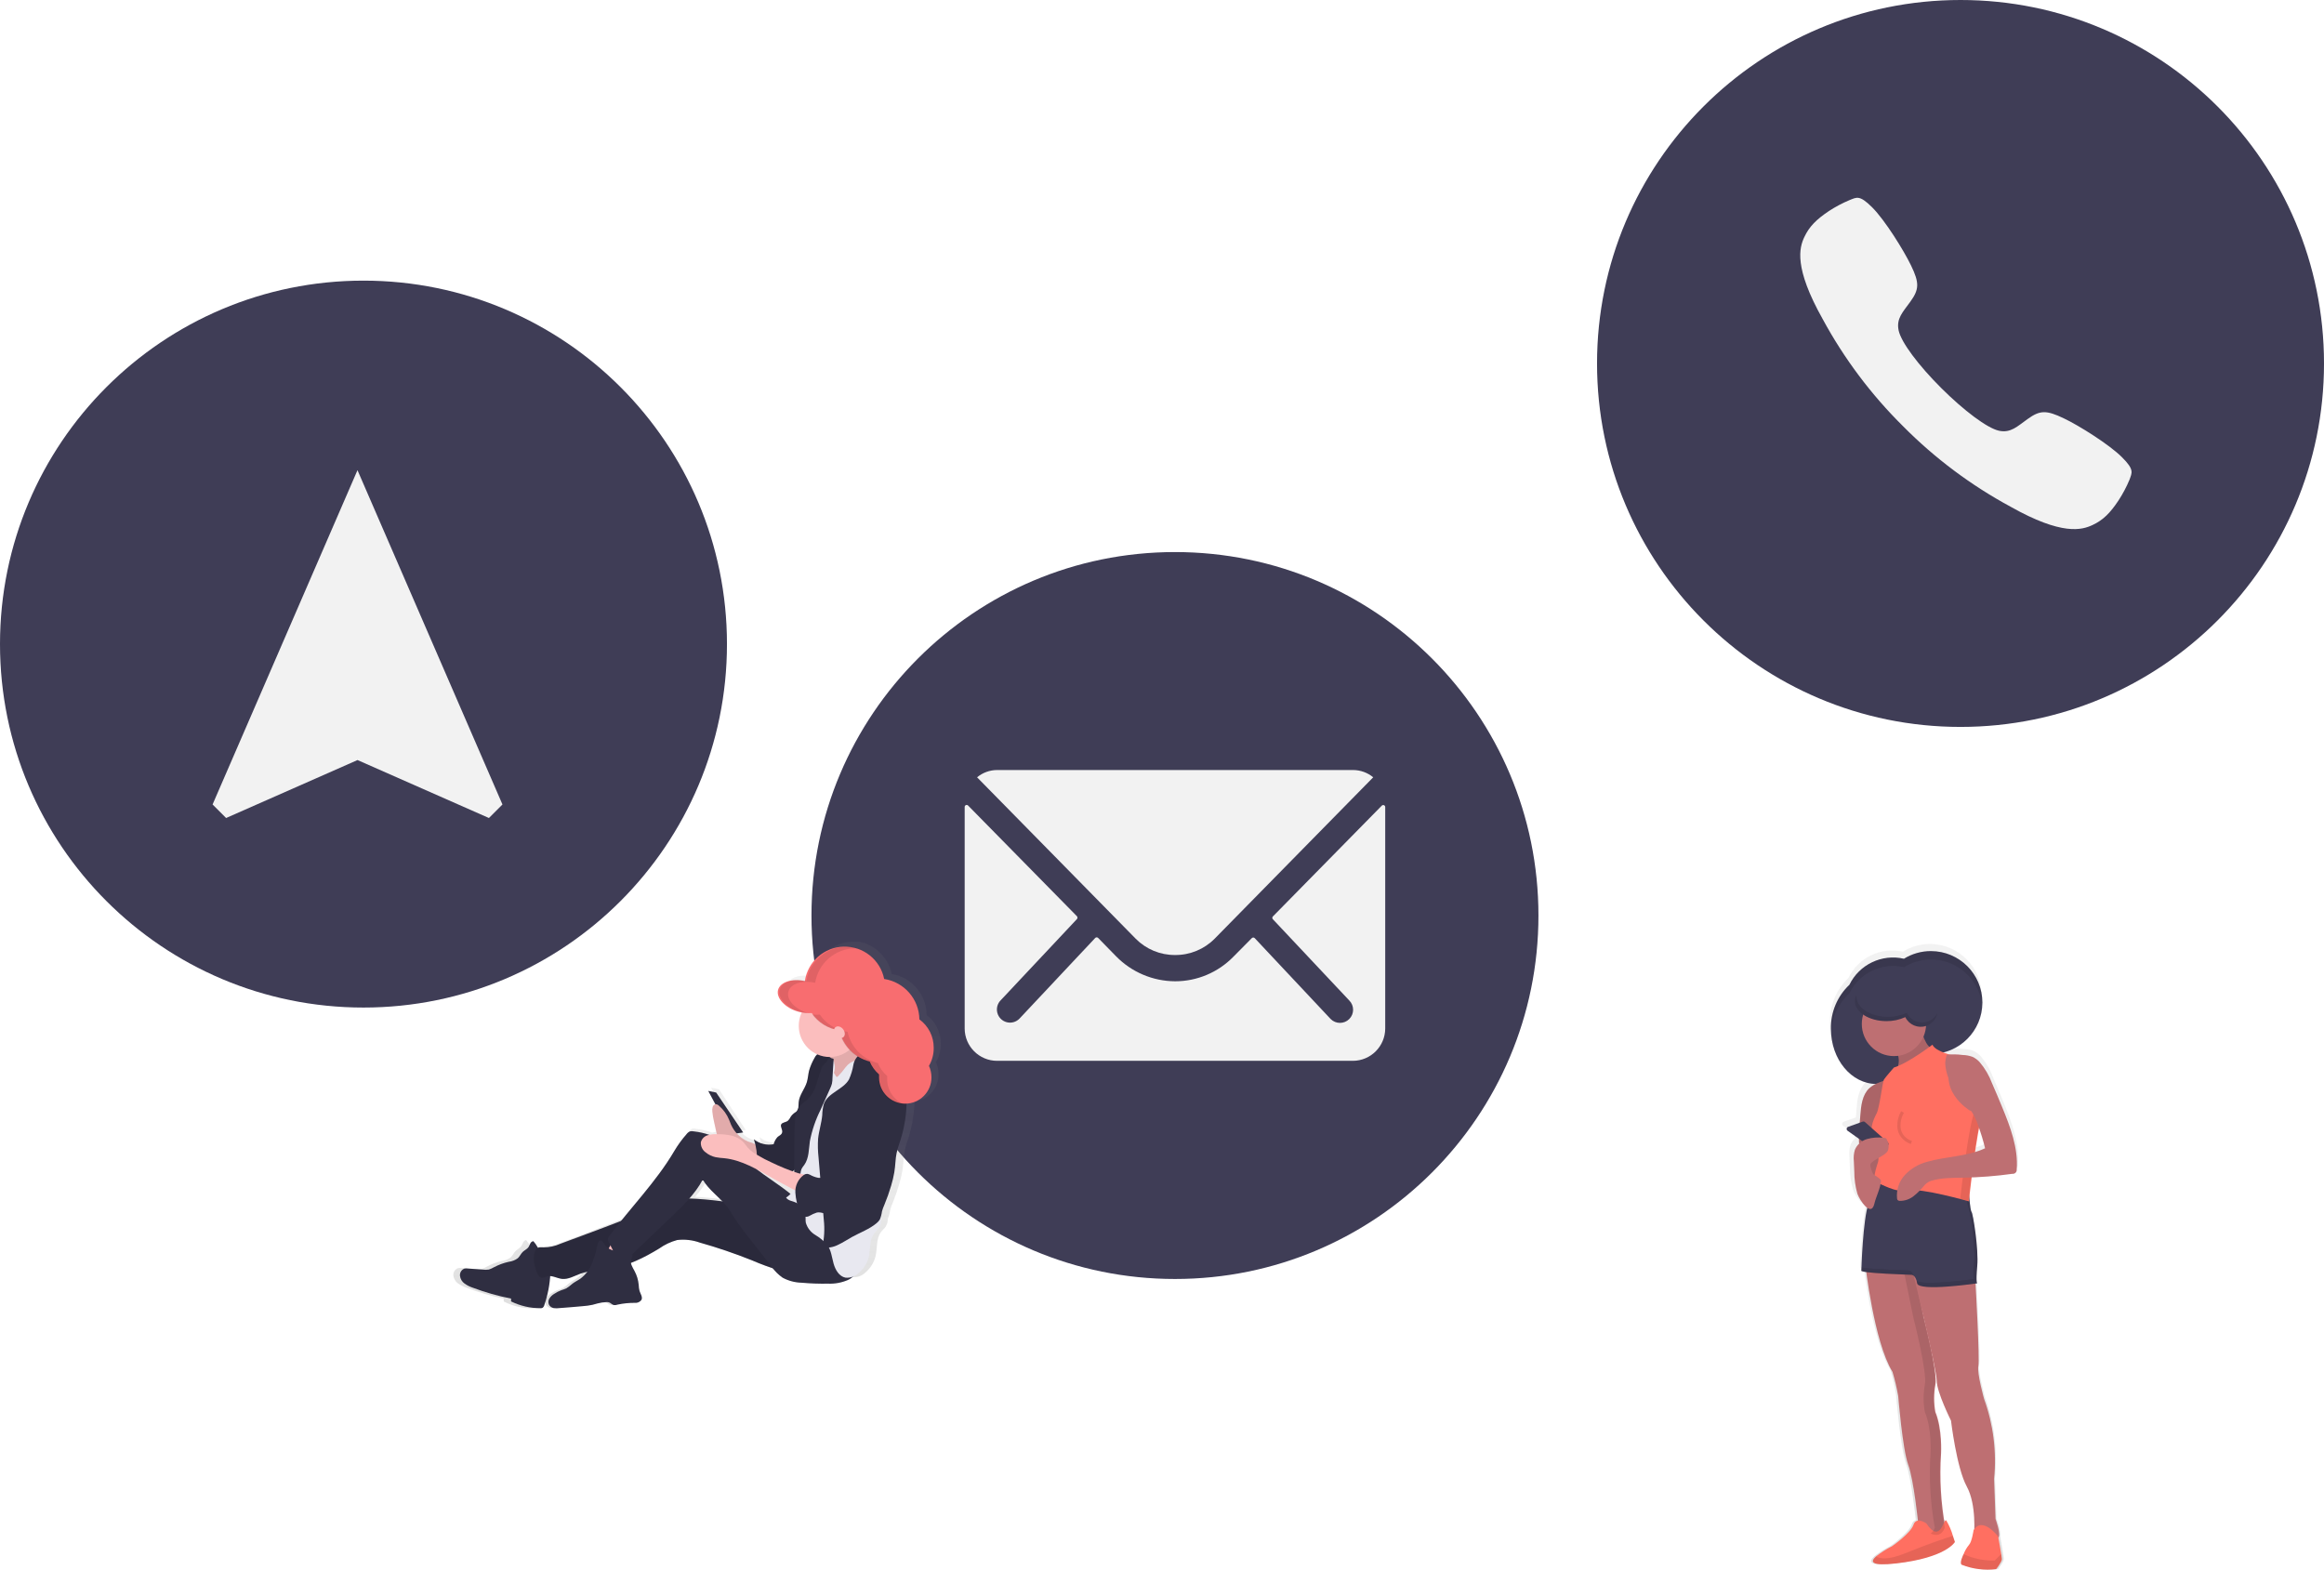
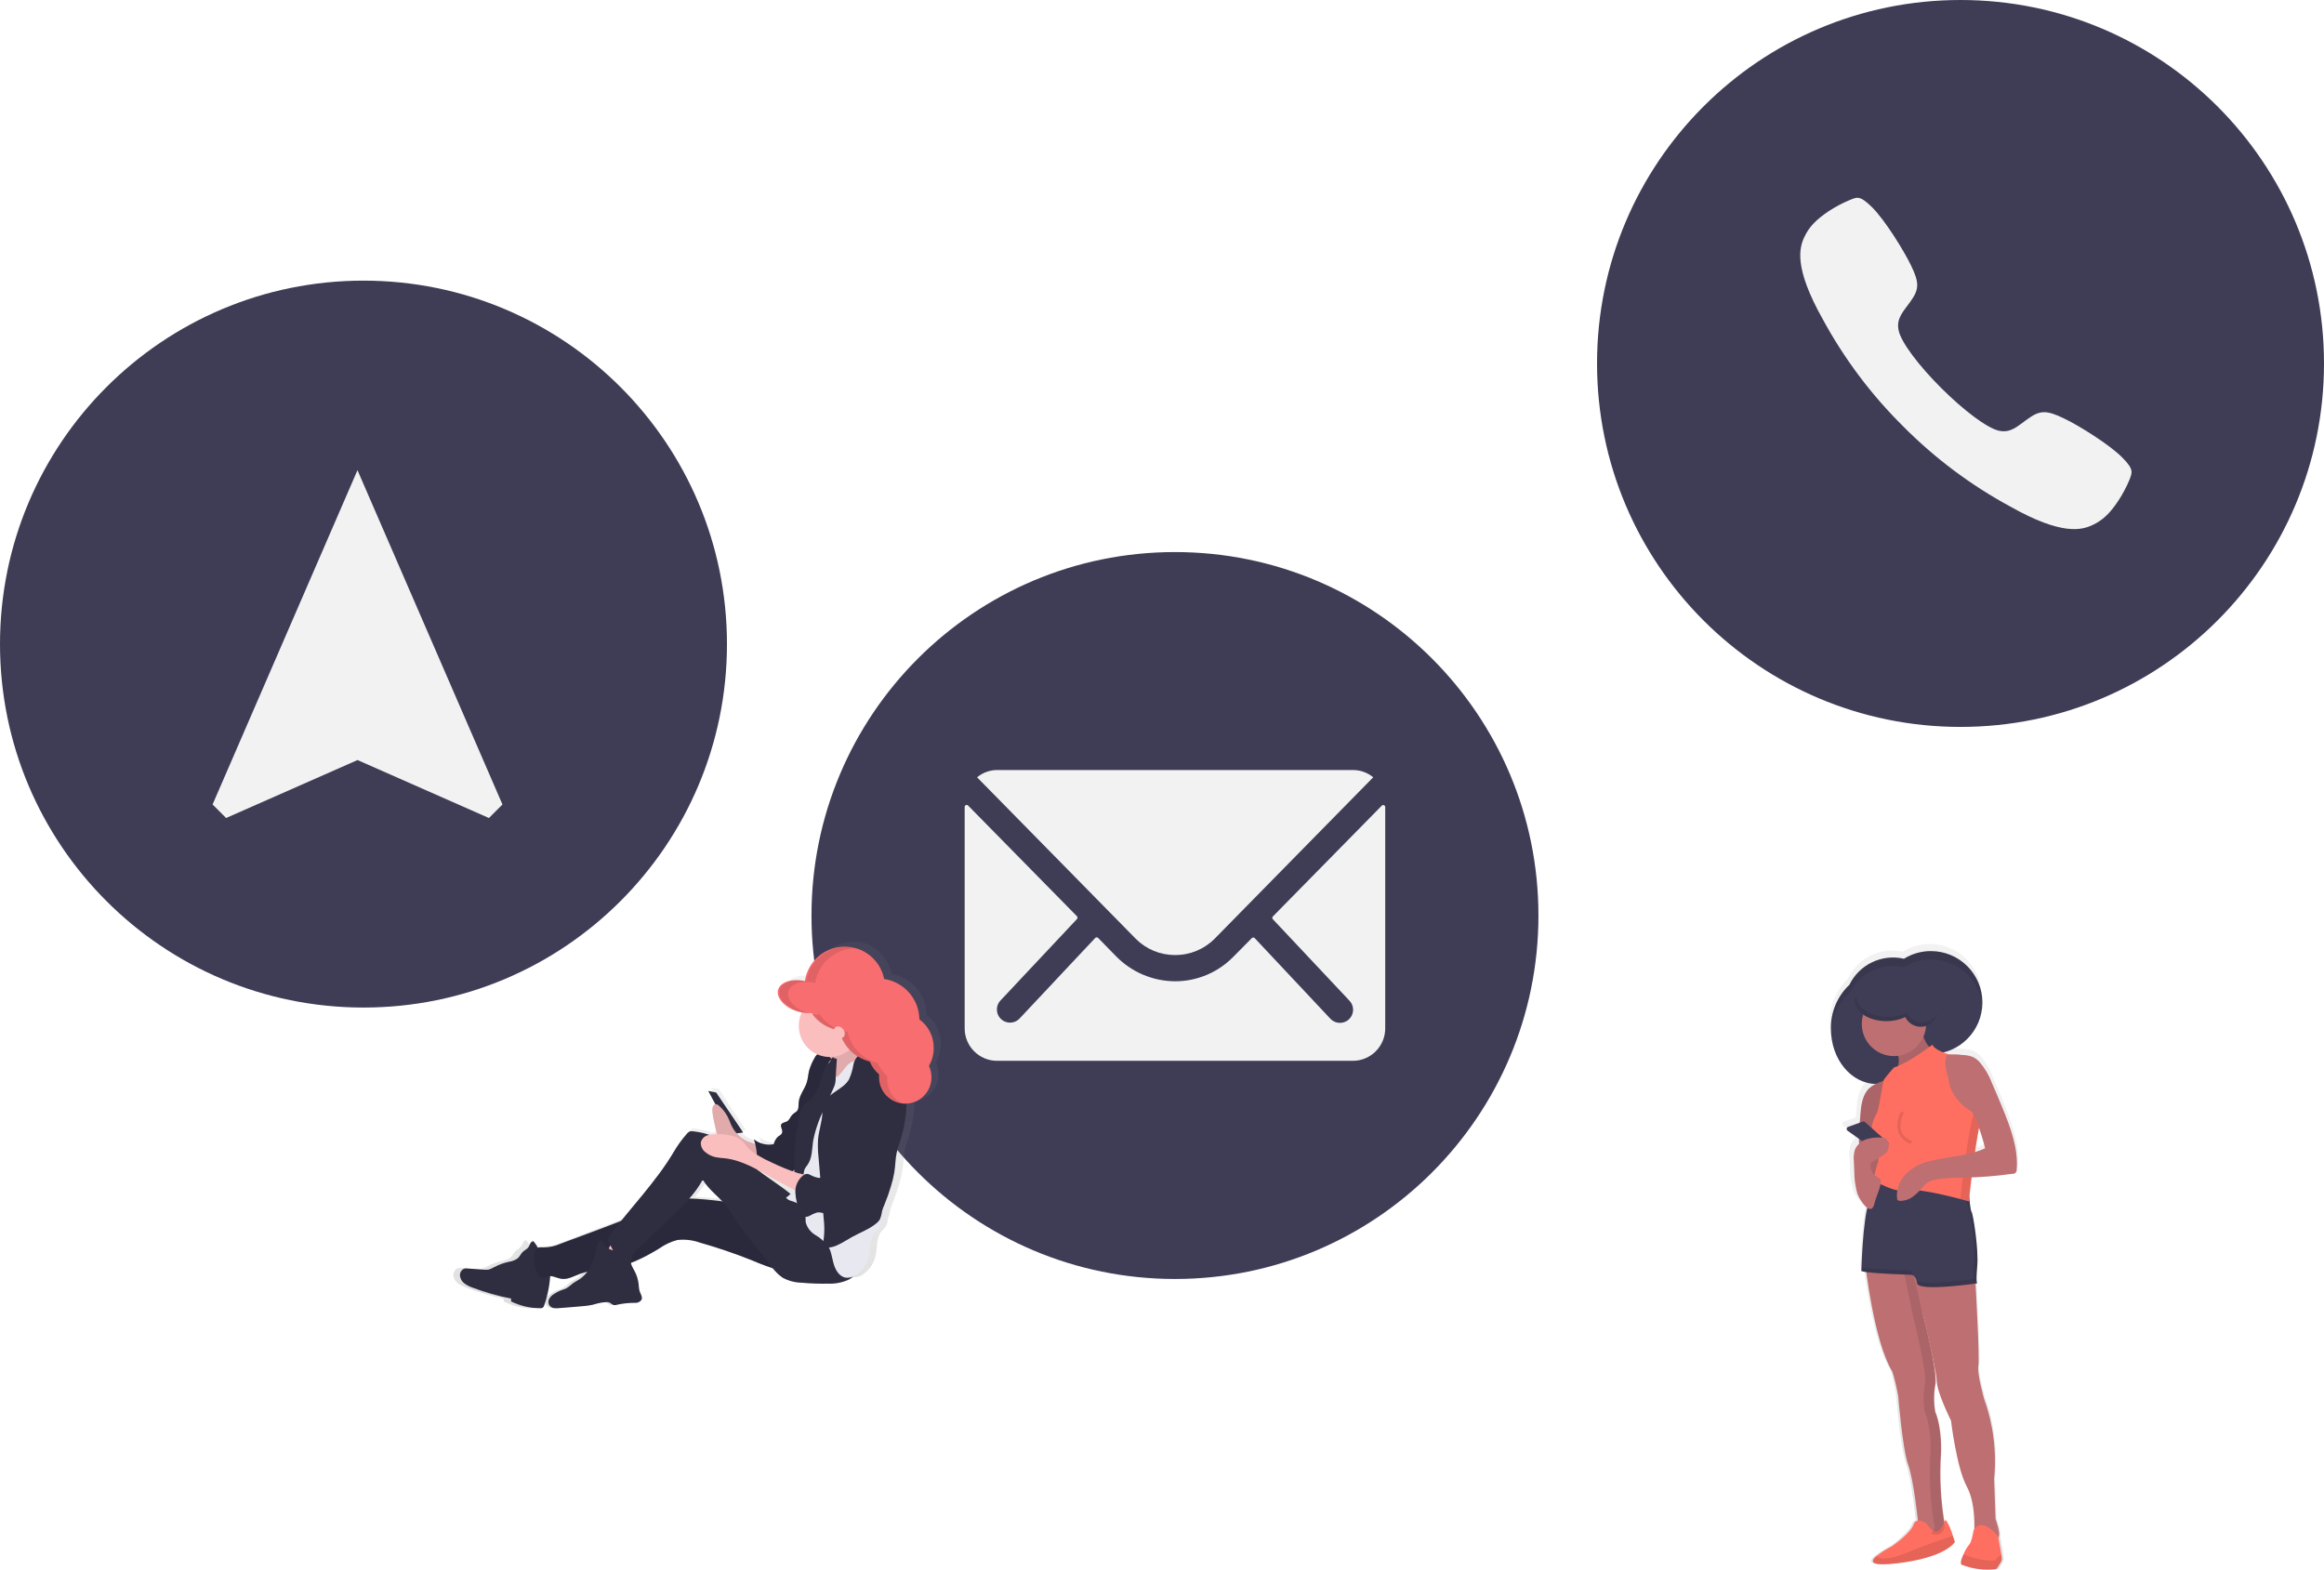
<svg xmlns="http://www.w3.org/2000/svg" xmlns:xlink="http://www.w3.org/1999/xlink" width="723.754" height="488.857" viewBox="0 0 723.754 488.857">
  <defs>
    <linearGradient id="a" x1="0.5" y1="1" x2="0.5" gradientUnits="objectBoundingBox">
      <stop offset="0" stop-color="gray" stop-opacity="0.251" />
      <stop offset="0.54" stop-color="gray" stop-opacity="0.122" />
      <stop offset="1" stop-color="gray" stop-opacity="0.102" />
    </linearGradient>
    <linearGradient id="b" x1="0.5" y1="1" x2="0.5" y2="-0.001" xlink:href="#a" />
  </defs>
  <g transform="translate(-182.452 -125.88)">
    <circle cx="113.198" cy="113.198" r="113.198" transform="translate(679.811 125.88)" fill="#3f3d56" />
    <path d="M886.356,436.038c-3.941-3.941-13.419-9.886-18.119-12.106-5.424-2.6-7.418-2.559-11.256.215-3.193,2.265-5.266,4.45-8.935,3.646s-10.939-6.285-17.972-13.295-12.491-14.235-13.272-17.96,1.37-5.753,3.658-8.946c2.763-3.839,2.842-5.832.215-11.256-2.265-4.7-8.142-14.155-12.117-18.119s-4.835-3.092-7.01-2.265a40.537,40.537,0,0,0-6.421,3.4c-3.941,2.639-6.149,4.835-7.7,8.142s-3.307,9.444,5.719,25.514a142.336,142.336,0,0,0,25.027,33.373h0a142.549,142.549,0,0,0,33.486,25.072c16.058,9.06,22.207,7.259,25.514,5.719s5.5-3.726,8.131-7.7a40.013,40.013,0,0,0,3.4-6.421C889.448,440.873,890.331,439.99,886.356,436.038Z" transform="translate(-43.07 -167.766)" fill="#f2f2f2" />
    <circle cx="113.198" cy="113.198" r="113.198" transform="translate(435.169 297.817)" fill="#3f3d56" />
    <path d="M674.119,522.468l-33.894,34.483a.611.611,0,0,0,0,.883l23.781,25.287a4.092,4.092,0,1,1-5.787,5.787l-23.657-25.2a.645.645,0,0,0-.906,0l-5.764,5.82a25.332,25.332,0,0,1-18.119,7.621,25.888,25.888,0,0,1-18.436-7.836l-5.537-5.662a.646.646,0,0,0-.906,0l-23.6,25.14a4.092,4.092,0,1,1-5.786-5.787l23.69-25.23a.679.679,0,0,0,0-.883L545.3,522.412a.623.623,0,0,0-1.064.441v69a10.1,10.1,0,0,0,10.067,10.067H665.139a10.1,10.1,0,0,0,10.067-10.067V522.91a.623.623,0,0,0-1.087-.442Z" transform="translate(-61.36 -145.653)" fill="#f2f2f2" />
    <path d="M609.288,570.237a17.145,17.145,0,0,0,12.366-5.1l49.363-50.246a9.853,9.853,0,0,0-6.229-2.265H553.878a9.784,9.784,0,0,0-6.228,2.265l49.374,50.246A17.077,17.077,0,0,0,609.288,570.237Z" transform="translate(-60.911 -146.924)" fill="#f2f2f2" />
    <circle cx="113.198" cy="113.198" r="113.198" transform="translate(182.452 213.281)" fill="#3f3d56" />
    <path d="M370.127,430.16,325,534.276l4.213,4.213,40.926-18.051,40.926,18.051,4.213-4.213Z" transform="translate(-76.346 -157.845)" fill="#f2f2f2" />
    <path d="M847.251,609.63q-1.54-3.76-3.159-7.5a22.256,22.256,0,0,0-3.862-6.67,7.063,7.063,0,0,0-2.265-1.7,9.654,9.654,0,0,0-2.956-.589,23.588,23.588,0,0,0-4.643-.124c-.6-.181-1.28-.419-1.948-.691a16.171,16.171,0,0,0,12.049-15v-.691A16.137,16.137,0,0,0,824.4,560.46a15.855,15.855,0,0,0-8.437,2.412,15.14,15.14,0,0,0-16.986,8.187,18.719,18.719,0,0,0-5.775,13.929v.714c.294,8.8,5.979,15.854,13.159,16.568a7.54,7.54,0,0,0-2.084,1.393c-2.2,2.118-2.559,5.481-2.8,8.539l-.17,2.265-3.805,1.359a.7.7,0,0,0-.17,1.234l3.635,2.593v.645a2.828,2.828,0,0,0,.068.736,5.2,5.2,0,0,0-1.4,2,9.264,9.264,0,0,0-.328,3.669l.136,3.16a24.812,24.812,0,0,0,.962,7.032c.476,1.4,2.537,4.79,4.02,4.813-1.37,6.228-1.733,19.365-1.733,19.365-.17.17.306.328,1.132.464.815,6.251,3.477,23.781,8.2,31.493a66.368,66.368,0,0,1,1.778,7.655s1.348,16.658,3.125,21.607c1.517,4.213,2.718,14.609,3.046,17.621a1.732,1.732,0,0,0-1.257,1.291c-.895,2.7-6.693,6.795-6.693,6.795a28.047,28.047,0,0,0-5.005,3.2c-1.823,1.642-1.755,3.126,6.342,2.2,15.628-1.8,18.3-6.795,18.3-6.795s-.249-.838-.623-1.925a20.909,20.909,0,0,0-2.05-4.836c-.227-.215-.453.147-.725.714a96.954,96.954,0,0,1-1.065-21.867s.442-7.655-1.789-13.057a24.718,24.718,0,0,1,0-8.55c.895-3.6-3.567-21.165-3.567-21.165L819.28,662.99a3.713,3.713,0,0,1,.714,1.506l.068.26.068.374a.7.7,0,0,0,.181.351c1.744,7.248,6.523,27.326,6.523,30.27,0,3.6,4.462,12.6,4.462,12.6s1.778,14.858,4.9,20.7c2.378,4.45,2.435,10.973,2.321,13.85h0s-.532,3.7-1.427,4.6a10.939,10.939,0,0,0-1.687,2.933l-.1.215s-1.336,2.707-.442,3.159a21.935,21.935,0,0,0,10.713,1.348s1.789-2.265,1.789-3.148a14.248,14.248,0,0,0-.2-1.608c-.328-2.129-.94-5.481-.951-5.515.374-1.449-1.132-5.481-1.132-5.481l-.453-12.6a58.185,58.185,0,0,0-3.126-25.22s-2.265-8.1-1.778-10.35-.895-26.114-.895-26.114l-.136-.34a25.815,25.815,0,0,1,.136-5.062c.442-5.4-1.336-16.658-1.789-17.1a14.844,14.844,0,0,1-.634-3.726c.1-.94.407-3.692.827-7.112a127.866,127.866,0,0,0,13.159-1.132,1.642,1.642,0,0,0,1.132-.453,1.584,1.584,0,0,0,.26-.917C852.3,622.495,849.822,615.9,847.251,609.63Zm-8.98,14.28c.464-3.227.963-6.353,1.461-8.674l.068.2a63.023,63.023,0,0,1,2.151,7.134A24.254,24.254,0,0,1,838.271,623.91Z" transform="translate(-40.889 -140.589)" fill="url(#a)" />
    <path d="M802.37,648.784s2.673,24.042,8.459,33.384a64.784,64.784,0,0,1,1.778,7.565s1.336,16.466,3.114,21.358,3.114,18.255,3.114,18.255,6.228,7.112,8.459,1.336a93.791,93.791,0,0,1-1.336-23.147s.442-7.565-1.778-12.91a24.145,24.145,0,0,1,0-8.448c.883-3.567-3.567-20.916-3.567-20.916l-3.556-17.36Z" transform="translate(-39.004 -129.01)" fill="#be6f72" />
    <path d="M830.116,725.719s-2.673,4.892-18.243,6.67c-8.086.917-8.142-.544-6.319-2.174a28.174,28.174,0,0,1,4.983-3.171s5.787-4,6.67-6.67,4.009-.442,4.009-.442c4.45,6.67,5.345-1.789,6.228-.895a20.067,20.067,0,0,1,2.05,4.768C829.867,724.881,830.116,725.719,830.116,725.719Z" transform="translate(-38.856 -119.598)" fill="#ff6f61" />
    <path d="M830.116,725.154s-2.673,4.892-18.243,6.67c-8.086.917-8.142-.544-6.319-2.174,1.268.8,3.828,1.132,8.98-.94,7.417-3.035,12.8-4.79,14.96-5.47C829.867,724.316,830.116,725.154,830.116,725.154Z" transform="translate(-38.856 -119.032)" opacity="0.1" />
    <path d="M824.6,707.534s.442-7.565-1.778-12.91a24.128,24.128,0,0,1,0-8.448c.883-3.567-3.567-20.916-3.567-20.916L815.7,647.9l-3.08.181,3.522,17.179s4.451,17.349,3.567,20.916a24.138,24.138,0,0,0,0,8.448c2.265,5.345,1.778,12.91,1.778,12.91a93.79,93.79,0,0,0,1.336,23.147,3.9,3.9,0,0,1-1.291,1.834c1.654.747,3.4.713,4.405-1.834A93.793,93.793,0,0,1,824.6,707.534Z" transform="translate(-37.818 -129.01)" opacity="0.1" />
    <path d="M824.284,562.42a15.859,15.859,0,0,0-8.4,2.389,15.118,15.118,0,0,0-16.987,8.1,18.436,18.436,0,0,0-5.764,13.77c0,9.467,6.376,17.134,14.235,17.134,5.662,0,10.622-4.031,12.9-9.863a15.629,15.629,0,0,0,4.009.521,16.024,16.024,0,0,0,0-32.048Z" transform="translate(-40.483 -140.33)" fill="#3f3d56" />
    <path d="M834.33,650.65l1.336,3.556s1.336,23.589.883,25.819,1.789,10.192,1.789,10.192a56.972,56.972,0,0,1,3.114,24.914l.442,12.457s1.778,4.892.894,5.787-7.6-.793-7.6-.793.895-9.342-2.265-15.129-4.892-20.474-4.892-20.474-4.451-8.9-4.451-12.457-7.123-32.489-7.123-32.489Z" transform="translate(-37.985 -128.645)" fill="#be6f72" />
    <path d="M801.584,653.536s.453-16.024,2.265-20.916a33.215,33.215,0,0,0,1.982-7.1s26.94,4.87,29.171,3.092c0,0,.442,6.228.895,6.67s2.265,11.574,1.778,16.919,0,5.334,0,5.334-18.255,2.672-18.7,0-1.778-2.661-1.778-2.661S800.7,654.374,801.584,653.536Z" transform="translate(-39.46 -131.973)" fill="#3f3d56" />
    <g transform="translate(762.125 496.638)" opacity="0.1">
      <path d="M816.268,650.367s-11.256-.306-14.654-.917v.917c-.883.883,15.582,1.336,15.582,1.336a1.133,1.133,0,0,1,.611.249C817.208,650.367,816.268,650.367,816.268,650.367Z" transform="translate(-801.58 -625.442)" />
      <path d="M833.844,634.92c-.453-.442-.894-6.67-.894-6.67a1.916,1.916,0,0,1-.759.272c.159,1.88.464,4.768.759,5.062s2.265,11.573,1.778,16.919,0,5.334,0,5.334-14.438,2.118-17.938.7a5.369,5.369,0,0,0,.136.634c.442,2.673,18.7,0,18.7,0s-.453,0,0-5.334S834.286,635.373,833.844,634.92Z" transform="translate(-799.565 -628.25)" />
      <path d="M816.268,650.367s-11.256-.306-14.654-.917v.917c-.883.883,15.582,1.336,15.582,1.336a1.133,1.133,0,0,1,.611.249C817.208,650.367,816.268,650.367,816.268,650.367Z" transform="translate(-801.58 -625.442)" />
      <path d="M833.844,634.92c-.453-.442-.894-6.67-.894-6.67a1.916,1.916,0,0,1-.759.272c.159,1.88.464,4.768.759,5.062s2.265,11.573,1.778,16.919,0,5.334,0,5.334-14.438,2.118-17.938.7a5.369,5.369,0,0,0,.136.634c.442,2.673,18.7,0,18.7,0s-.453,0,0-5.334S834.286,635.373,833.844,634.92Z" transform="translate(-799.565 -628.25)" />
    </g>
    <path d="M820.021,587.715a5.9,5.9,0,0,0,1.7,2.2,3.806,3.806,0,0,0,1.6.691c-1,.578-2.083,1.008-3.08,1.586a54.782,54.782,0,0,0-4.53,3.4,9.215,9.215,0,0,1-5.2,2.016,6.365,6.365,0,0,0,.724-6.33,5.908,5.908,0,0,1-.793-2.2c0-1.28,1.132-2.265,2.185-2.944.849-.578,1.721-1.133,2.6-1.687.691-.43,1.733-1.336,2.6-1.3s.974.8,1.132,1.6A12.559,12.559,0,0,0,820.021,587.715Z" transform="translate(-37.97 -137.586)" fill="#be6f72" />
    <path d="M820.021,587.715a5.9,5.9,0,0,0,1.7,2.2,3.806,3.806,0,0,0,1.6.691c-1,.578-2.083,1.008-3.08,1.586a54.782,54.782,0,0,0-4.53,3.4,9.215,9.215,0,0,1-5.2,2.016,6.365,6.365,0,0,0,.724-6.33,5.908,5.908,0,0,1-.793-2.2c0-1.28,1.132-2.265,2.185-2.944.849-.578,1.721-1.133,2.6-1.687.691-.43,1.733-1.336,2.6-1.3s.974.8,1.132,1.6A12.559,12.559,0,0,0,820.021,587.715Z" transform="translate(-37.97 -137.586)" opacity="0.1" />
    <circle cx="10.237" cy="10.237" r="10.237" transform="translate(781.499 455.916)" fill="#be6f72" />
    <path d="M842.373,730.878c0,.895-1.778,3.114-1.778,3.114a22.038,22.038,0,0,1-10.679-1.336c-.894-.442.442-3.114.442-3.114l.1-.215a10.8,10.8,0,0,1,1.687-2.9c.883-.883,1.416-4.53,1.416-4.53,2.763-4.53,7.667,1.959,7.667,1.959s.623,3.4.951,5.458A15.571,15.571,0,0,1,842.373,730.878Z" transform="translate(-36.491 -119.423)" fill="#ff6f61" />
    <path d="M842.373,729.826c0,.894-1.778,3.114-1.778,3.114a22.038,22.038,0,0,1-10.679-1.336c-.894-.442.442-3.114.442-3.114l.1-.215a21.518,21.518,0,0,0,9.694,1.993l2.027-2.027C842.294,729,842.373,729.6,842.373,729.826Z" transform="translate(-36.491 -118.37)" opacity="0.1" />
    <circle cx="10.011" cy="10.011" r="10.011" transform="translate(762.265 434.773)" fill="#be6f72" />
    <path d="M803.279,600.453c-2.2,2.095-2.56,5.413-2.786,8.437l-.34,4.428a22.32,22.32,0,0,0-.079,3.59c0,.736.181,1.484.249,2.265s.091,1.767.1,2.661v6.546a7.721,7.721,0,0,0,.725,3.929,2.673,2.673,0,0,0,3.4,1.223,3.873,3.873,0,0,0,1.4-2.174,33.8,33.8,0,0,0,2.265-8.289c.091-.985.1-1.97.193-2.956s.26-2.016.408-3.012c.634-4.167.917-8.38,1.2-12.581.079-1.246,1.2-6.149-.43-6.693-.793-.26-2.435.555-3.193.827A8.988,8.988,0,0,0,803.279,600.453Z" transform="translate(-38.688 -135.648)" fill="#be6f72" />
    <path d="M803.279,600.453c-2.2,2.095-2.56,5.413-2.786,8.437l-.34,4.428a22.32,22.32,0,0,0-.079,3.59c0,.736.181,1.484.249,2.265s.091,1.767.1,2.661v6.546a7.721,7.721,0,0,0,.725,3.929,2.673,2.673,0,0,0,3.4,1.223,3.873,3.873,0,0,0,1.4-2.174,33.8,33.8,0,0,0,2.265-8.289c.091-.985.1-1.97.193-2.956s.26-2.016.408-3.012c.634-4.167.917-8.38,1.2-12.581.079-1.246,1.2-6.149-.43-6.693-.793-.26-2.435.555-3.193.827A8.988,8.988,0,0,0,803.279,600.453Z" transform="translate(-38.688 -135.648)" opacity="0.1" />
    <path d="M823.45,588.16s-7.565,5.787-12.015,7.123c0,0-2.639,3.012-3.091,3.737s-1.359,8.72-2.265,10.509-3.114,5.787,0,9.784c0,0,.883,4.009.442,5.345s-2.061,6.228-.589,6.455,5.934,3.329,9.931,2.446,18.923,3.4,18.923,3.4,2.469-22.932,4.258-26.986l-4.009-1.336s-11.12-6.67-4.45-16.907C830.573,591.727,824.322,590.391,823.45,588.16Z" transform="translate(-39.18 -136.921)" fill="#ff6f61" />
    <path d="M796.873,612.167l9.2,6.511a.679.679,0,0,0,.8,0l2.491-1.869a.7.7,0,0,0,0-1.064l-7.078-6.285a.68.68,0,0,0-.691-.136l-4.541,1.631a.691.691,0,0,0-.181,1.212Z" transform="translate(-39.041 -134.124)" fill="#3f3d56" />
    <path d="M799.705,631.2a24.651,24.651,0,0,1-.963-6.942l-.136-3.137a9.058,9.058,0,0,1,.328-3.624,5.922,5.922,0,0,1,3.816-3.341,13.182,13.182,0,0,1,5.2-.374,1.338,1.338,0,0,1,.668.181,1.245,1.245,0,0,1,.362.612,4.1,4.1,0,0,1,.2,3.272,3.393,3.393,0,0,1-1.042,1.076c-1.235.883-2.673,1.472-3.839,2.435a1.393,1.393,0,0,0-.521.657,1.532,1.532,0,0,0,0,.714,11.416,11.416,0,0,0,.589,1.823,1.8,1.8,0,0,0,.51.77c.215.181.5.249.725.419.487.4,1.506.917,1.45,1.54-.17,2.265-1.529,4.8-2.061,7.044C803.974,638.707,800.362,633.113,799.705,631.2Z" transform="translate(-38.818 -133.542)" fill="#be6f72" />
    <g transform="translate(773.671 472.382)" opacity="0.1">
      <path d="M812.229,628.263h-.249a7.625,7.625,0,0,0,2.91,0h.283a10.19,10.19,0,0,0-2.944,0Z" transform="translate(-811.98 -604.006)" />
      <path d="M833.341,606.83c-1.6,3.59-3.952,23.034-4.371,26.9,1.563.408,2.593.7,2.593.7s2.446-22.875,4.235-26.929Z" transform="translate(-809.73 -606.83)" />
    </g>
    <path d="M830.607,603.038a3.4,3.4,0,0,0,1.461,2.208,19.605,19.605,0,0,1,2.593,2.627,18.6,18.6,0,0,1,2.571,5.153,63.169,63.169,0,0,1,2.141,7.044c-5.662,2.627-12.094,2.5-18.119,4.235a14.462,14.462,0,0,0-6.795,4.02,9.365,9.365,0,0,0-2.5,7.372.961.961,0,0,0,.136.442.951.951,0,0,0,.793.317,6.794,6.794,0,0,0,4.156-1.427,19.77,19.77,0,0,0,3.182-3.126,5.118,5.118,0,0,1,2.265-1.676c3.273-1,6.794-.94,10.192-1a128.421,128.421,0,0,0,15.186-1.2,1.223,1.223,0,0,0,1.359-1.359c.5-6.682-1.982-13.2-4.53-19.4q-1.529-3.726-3.148-7.417a21.969,21.969,0,0,0-3.85-6.591,6.8,6.8,0,0,0-2.265-1.676,9.576,9.576,0,0,0-3.035-.566,21.515,21.515,0,0,0-4.972-.091,10.593,10.593,0,0,0-.476,2.571c.091,3.058,1.427,5.923,2.741,8.686C829.859,602.607,830.347,602.63,830.607,603.038Z" transform="translate(-38.715 -136.567)" fill="#be6f72" />
    <path d="M812.542,606.67A8.3,8.3,0,0,0,811.41,611a5.831,5.831,0,0,0,.283,1.767,5.73,5.73,0,0,0,3.612,3.4" transform="translate(-37.59 -134.47)" fill="none" stroke="#000" stroke-miterlimit="10" stroke-width="1" opacity="0.1" />
    <path d="M819.9,574.237a5.194,5.194,0,0,0-1.642.26c-1.484-2.265-4.972-3.828-9.059-3.828-5.413,0-9.8,2.8-9.8,6.24s4.383,6.228,9.8,6.228a13.78,13.78,0,0,0,5.877-1.246,5.334,5.334,0,1,0,4.8-7.655Z" transform="translate(-39.261 -139.237)" fill="#3f3d56" />
    <path d="M820.341,583.079a5.323,5.323,0,0,1-4.8-3.025,13.779,13.779,0,0,1-5.877,1.247c-5.4,0-9.784-2.786-9.784-6.228a3.7,3.7,0,0,1,0-.623,4.225,4.225,0,0,0-.5,1.959c0,3.4,4.383,6.228,9.8,6.228a13.782,13.782,0,0,0,5.877-1.246,5.334,5.334,0,0,0,10.045-1.325A5.311,5.311,0,0,1,820.341,583.079Z" transform="translate(-39.259 -138.737)" opacity="0.1" />
    <path d="M798.911,575.533a15.118,15.118,0,0,1,16.986-8.1,16.013,16.013,0,0,1,24.37,12.3V578.4a16.013,16.013,0,0,0-24.426-13.589,15.118,15.118,0,0,0-16.986,8.1,18.436,18.436,0,0,0-5.764,13.771v1.336A18.119,18.119,0,0,1,798.911,575.533Z" transform="translate(-40.487 -140.33)" opacity="0.1" />
    <path d="M547.756,591.629a11.109,11.109,0,0,0-4.428-8.969,13.023,13.023,0,0,0-10.883-12.774,13,13,0,0,0-8.663-9.682h0a11.064,11.064,0,0,0-1.608-.374h-1.914a12.751,12.751,0,0,0-12.321,10.894c-3.975-.917-7.61.272-8.278,2.786a3.4,3.4,0,0,0,.113,2.016c.68,1.948,2.888,3.816,5.843,4.734l.385.113.578.147h.124a10.013,10.013,0,0,0-.951,4.292,9.9,9.9,0,0,0,5.334,8.833l-.26.159a3.533,3.533,0,0,0-.861,1.2,17.957,17.957,0,0,0-1.665,4.009c-.283,1.2-.329,2.446-.68,3.635-.657,2.185-2.333,4.031-2.525,6.307-.091,1.019.079,2.265-.646,2.922a3.517,3.517,0,0,1-.578.408,4.679,4.679,0,0,0-1.257,1.325,4.4,4.4,0,0,1-.883,1.268c-.657.487-1.733.442-2.05,1.2s.51,1.653.317,2.48-.895.985-1.4,1.45a5.04,5.04,0,0,0-1.212,2.265,7.428,7.428,0,0,1-6.115-1.562,11.426,11.426,0,0,1,.634,2.265,9.921,9.921,0,0,0-3.3-1.653,10.4,10.4,0,0,1-3.511-2.6l1.88-.261-8.3-12.672-2.457-.509,2.2,4.224a1.347,1.347,0,0,0-.747.895,3.835,3.835,0,0,0-.079,1.438,25.743,25.743,0,0,0,.566,3.4l.634,2.967c.057.272.124.555.2.827a7.808,7.808,0,0,0-2.457.272,21.387,21.387,0,0,0-5.107-1.212,2.83,2.83,0,0,0-1.133,0,2.93,2.93,0,0,0-1.076.872,34.827,34.827,0,0,0-3.794,5.345c-4.53,7.768-10.43,14.552-16.013,21.573-3.85,1.563-7.734,3.046-11.619,4.53l-8.357,3.193a12.67,12.67,0,0,1-5.187,1.132c-.793,0-1.778-.17-2.265.51a4.768,4.768,0,0,0-.51,1.133l-.861.09h0a9.9,9.9,0,0,0-2-3.692,1.268,1.268,0,0,0-.94.725c-.2.374-.328.781-.566,1.132-.442.657-1.223.974-1.778,1.529s-.906,1.416-1.518,1.982a6,6,0,0,1-2.842,1.133,17.93,17.93,0,0,0-4.45,1.687,7.18,7.18,0,0,1-1.642.759,6.162,6.162,0,0,1-1.936.068l-4.416-.328a3.486,3.486,0,0,0-1.189.057,2.265,2.265,0,0,0-1.4,2.265,3.568,3.568,0,0,0,1.4,2.435,8.992,8.992,0,0,0,2.514,1.3A73.782,73.782,0,0,0,411.626,671v.895a20.1,20.1,0,0,0,9.059,2.152,1.405,1.405,0,0,0,.68-.124,1.5,1.5,0,0,0,.566-.883,36.434,36.434,0,0,0,1.766-8.674h0a4.53,4.53,0,0,0,1.6-.408c1.517-.419,3.035.623,4.609.793,1.936.215,3.726-.917,5.56-1.608l.793-.261a8.7,8.7,0,0,1-1.835,1.755c-.759.543-1.608.951-2.344,1.517a16.157,16.157,0,0,1-1.993,1.54,12.526,12.526,0,0,1-1.529.589,10.086,10.086,0,0,0-2.186,1.132,4.426,4.426,0,0,0-1.483,1.45,2.175,2.175,0,0,0-.125,2.038,2.152,2.152,0,0,0,1.461,1.019,5.983,5.983,0,0,0,1.8,0c2.4-.181,4.79-.4,7.18-.611a19.127,19.127,0,0,0,3-.43c.521-.125,1.042-.294,1.563-.442a13.941,13.941,0,0,1,2.729-.408,2.266,2.266,0,0,1,.793.079c.555.181.951.747,1.518.861a2.267,2.267,0,0,0,1.132-.147,25.246,25.246,0,0,1,5.311-.566,2.192,2.192,0,0,0,2.061-.917c.362-.725-.294-1.891-.589-2.854a8.731,8.731,0,0,1-.249-1.88,11.767,11.767,0,0,0-1.314-4.462,11.652,11.652,0,0,1-.985-2.038,51.5,51.5,0,0,0,9.773-4.96,17.475,17.475,0,0,1,5.572-2.684,15.154,15.154,0,0,1,7,.815,159.219,159.219,0,0,1,16.047,5.594c2.5,1.031,4.994,2.118,7.576,2.9a11.82,11.82,0,0,0,2.7,2.616,12.459,12.459,0,0,0,5.832,1.6,76.481,76.481,0,0,0,8.21.306,13.85,13.85,0,0,0,6.115-1.132,6.278,6.278,0,0,0,1.28-.849,5.073,5.073,0,0,0,4.031-1.483,9.772,9.772,0,0,0,3.069-4.847c.668-2.582.159-5.662,1.744-7.723.419-.566.974-1.019,1.393-1.585a4.462,4.462,0,0,0,.725-2.616.529.529,0,0,1,.068-.1,9.585,9.585,0,0,0,.68-2.6,14.918,14.918,0,0,1,.736-2.061,63.584,63.584,0,0,0,2.106-6.1,35.624,35.624,0,0,0,.974-4.19c.17-1.132.272-2.265.362-3.4a21.1,21.1,0,0,1,1.031-5.243,42.671,42.671,0,0,0,2.378-12.547v-.249a8.414,8.414,0,0,0,7.451-8.561,8.934,8.934,0,0,0-.781-3.658,11.323,11.323,0,0,0,1.518-5.708Zm-40.518,49.227c.125.442.272.872.419,1.3-.668-.646-1.314-1.314-1.982-1.97.26.091.532.17.781.272a4.209,4.209,0,0,1,.747.4Zm-3.2-2.174c-3.918-3.4-8.448-6.036-12.457-9.331,2.186,1.076,4.315,2.333,6.421,3.533q3.748,2.14,7.6,4.111a6.221,6.221,0,0,1-1.6,1.687Zm1.665-8.561.193-.193v1.348l-1.053-.363a9.4,9.4,0,0,0,.827-.793Zm-34.46,9.173a32.42,32.42,0,0,0,4.167-5.945c1.552,2.706,4.077,4.666,6.217,6.942C478.168,639.848,474.7,639.474,471.237,639.293Z" transform="translate(-72.303 -140.673)" fill="url(#b)" />
    <path d="M415.35,438.25l2.469.5,8.414,12.445-3.7.5Z" transform="translate(-12.335 27.393)" fill="#2f2e41" />
    <path d="M414.49,645.475a48.451,48.451,0,0,0,2.469,6.421,61.143,61.143,0,0,0,8.21-2.344,25.853,25.853,0,0,0-1.71-2.265,8.447,8.447,0,0,0-2.322-1.778,6.388,6.388,0,0,0-2.82,0C417.049,645.475,415.77,645.5,414.49,645.475Z" transform="translate(-68.405 -129.347)" fill="#fbbebe" />
    <path d="M423.623,649.21a5.119,5.119,0,0,1-2.808-3.193,10.281,10.281,0,0,0-2.14-3.816,1.223,1.223,0,0,0-.951.713c-.2.362-.328.77-.555,1.132-.453.646-1.246.963-1.812,1.506s-.906,1.393-1.517,1.948a6.024,6.024,0,0,1-2.865,1.132,18.591,18.591,0,0,0-4.53,1.664,7.816,7.816,0,0,1-1.665.748,6.589,6.589,0,0,1-1.948,0l-4.462-.317a3.484,3.484,0,0,0-1.132,0,2.163,2.163,0,0,0-1.416,2.265,3.4,3.4,0,0,0,1.416,2.4,9.4,9.4,0,0,0,2.537,1.291,74.619,74.619,0,0,0,11.958,3.4v.883a20.7,20.7,0,0,0,9.116,2.117,1.539,1.539,0,0,0,.68-.113,1.5,1.5,0,0,0,.566-.883,35.332,35.332,0,0,0,1.869-9.694,7.724,7.724,0,0,0-.193-2.5c-.249-.8.589-.464-.181-.781" transform="translate(-70.119 -129.765)" fill="#2f2e41" />
    <path d="M506.2,633.953c-13.227.793-26.3-3.08-39.544-3.488a19.3,19.3,0,0,0-4.915.306,24.762,24.762,0,0,0-4.869,1.891c-7.1,3.307-14.45,6.047-21.788,8.776l-8.437,3.137a12.772,12.772,0,0,1-5.221,1.133c-.8,0-1.789-.17-2.265.5-1.37,2.038-.725,5.017.181,7.3.294.736.793,1.54,1.585,1.619a4.606,4.606,0,0,0,1.608-.408c1.529-.408,3.058.623,4.643.793,1.948.2,3.76-.906,5.606-1.585,3.058-1.132,6.387-1.132,9.6-1.631,5.379-.895,10.373-3.4,15.039-6.24a17.553,17.553,0,0,1,5.606-2.65,15.517,15.517,0,0,1,7.055.8,161.944,161.944,0,0,1,16.182,5.5,75.425,75.425,0,0,0,8.448,3.091,30.575,30.575,0,0,0,18.946-1.133c2.118-.838,4.416-2.265,4.53-4.6.079-1.3-.94-2.446-1.608-3.567-.43-.713-.872-1.427-1.336-2.118C512.984,638.109,510.221,633.715,506.2,633.953Z" transform="translate(-69.69 -131.324)" fill="#2f2e41" />
    <path d="M506.2,633.953c-13.227.793-26.3-3.08-39.544-3.488a19.3,19.3,0,0,0-4.915.306,24.762,24.762,0,0,0-4.869,1.891c-7.1,3.307-14.45,6.047-21.788,8.776l-8.437,3.137a12.772,12.772,0,0,1-5.221,1.133c-.8,0-1.789-.17-2.265.5-1.37,2.038-.725,5.017.181,7.3.294.736.793,1.54,1.585,1.619a4.606,4.606,0,0,0,1.608-.408c1.529-.408,3.058.623,4.643.793,1.948.2,3.76-.906,5.606-1.585,3.058-1.132,6.387-1.132,9.6-1.631,5.379-.895,10.373-3.4,15.039-6.24a17.553,17.553,0,0,1,5.606-2.65,15.517,15.517,0,0,1,7.055.8,161.944,161.944,0,0,1,16.182,5.5,75.425,75.425,0,0,0,8.448,3.091,30.575,30.575,0,0,0,18.946-1.133c2.118-.838,4.416-2.265,4.53-4.6.079-1.3-.94-2.446-1.608-3.567-.43-.713-.872-1.427-1.336-2.118C512.984,638.109,510.221,633.715,506.2,633.953Z" transform="translate(-69.69 -131.324)" opacity="0.1" />
    <path d="M436.92,646.644q3.1,1.053,6.262,1.948c1.132-1.936,3.4-3.284,3.884-5.5a.521.521,0,0,0,0-.294.543.543,0,0,0-.238-.215,11.868,11.868,0,0,0-4.915-1.438c-1.359-.079-1.982,1.336-2.593,2.333C439.083,643.915,437.475,646.859,436.92,646.644Z" transform="translate(-66.667 -129.905)" fill="#fbbebe" />
    <path d="M441.872,645.147a4.529,4.529,0,0,1-3.046-2c-.283-.51-.6-1.2-1.189-1.132s-.781.68-.906,1.211a33.966,33.966,0,0,1-1.71,5.878,11.028,11.028,0,0,1-3.658,4.813c-.77.532-1.619.929-2.378,1.495a16.321,16.321,0,0,1-2,1.517,11.922,11.922,0,0,1-1.54.566,10.654,10.654,0,0,0-2.2,1.133,4.356,4.356,0,0,0-1.506,1.438,2.072,2.072,0,0,0-.113,2,2.14,2.14,0,0,0,1.461,1,6.151,6.151,0,0,0,1.823,0c2.412-.17,4.824-.385,7.236-.6a20.891,20.891,0,0,0,3.024-.419l1.574-.43a12.535,12.535,0,0,1,2.752-.408,2.144,2.144,0,0,1,.8.079c.555.181.951.736,1.529.849a2.557,2.557,0,0,0,1.132-.147,25.006,25.006,0,0,1,5.356-.555,2.261,2.261,0,0,0,2.084-.906c.453-.883-.294-1.869-.6-2.82a9.059,9.059,0,0,1-.249-1.846,11.254,11.254,0,0,0-1.325-4.394c-.611-1.132-1.449-2.378-1.019-3.578a3.4,3.4,0,0,0,.407-1.235C447.443,644.706,442.982,645.4,441.872,645.147Z" transform="translate(-68.182 -129.79)" fill="#2f2e41" />
    <path d="M479.723,616.16a10.328,10.328,0,0,1-5.277-5.232c-.215-.5-.4-1.03-.612-1.529a11.62,11.62,0,0,0-3.148-4.382,1.551,1.551,0,0,0-1.132-.487,1.235,1.235,0,0,0-.849.917,3.5,3.5,0,0,0-.09,1.416,25.226,25.226,0,0,0,.566,3.307l.646,2.922a6.407,6.407,0,0,0,.4,1.3,4.527,4.527,0,0,0,1.076,1.28c.589.544,1.189,1.064,1.789,1.585a6.152,6.152,0,0,0,1.132.781,6.583,6.583,0,0,0,2,.589,17.055,17.055,0,0,1,7.519,2.9v-2.174a2.876,2.876,0,0,0-.566-1.574A10.045,10.045,0,0,0,479.723,616.16Z" transform="translate(-64.321 -134.753)" fill="#fbbebe" />
    <path d="M479.723,616.16a10.328,10.328,0,0,1-5.277-5.232c-.215-.5-.4-1.03-.612-1.529a11.62,11.62,0,0,0-3.148-4.382,1.551,1.551,0,0,0-1.132-.487,1.235,1.235,0,0,0-.849.917,3.5,3.5,0,0,0-.09,1.416,25.226,25.226,0,0,0,.566,3.307l.646,2.922a6.407,6.407,0,0,0,.4,1.3,4.527,4.527,0,0,0,1.076,1.28c.589.544,1.189,1.064,1.789,1.585a6.152,6.152,0,0,0,1.132.781,6.583,6.583,0,0,0,2,.589,17.055,17.055,0,0,1,7.519,2.9v-2.174a2.876,2.876,0,0,0-.566-1.574A10.045,10.045,0,0,0,479.723,616.16Z" transform="translate(-64.321 -134.753)" opacity="0.1" />
    <ellipse cx="3.216" cy="3.239" rx="3.216" ry="3.239" transform="translate(437.58 452.575)" fill="#2f2e41" />
    <path d="M503.042,590.491a3.476,3.476,0,0,0-2.537.363,3.523,3.523,0,0,0-.872,1.189,17.27,17.27,0,0,0-1.676,3.941c-.283,1.132-.328,2.412-.691,3.578-.657,2.152-2.344,3.975-2.537,6.217-.091,1.008.079,2.186-.657,2.865a4.15,4.15,0,0,1-.578.419,4.352,4.352,0,0,0-1.268,1.3,4.265,4.265,0,0,1-.895,1.234c-.657.487-1.744.442-2.061,1.132s.51,1.631.317,2.446-.906.974-1.416,1.427a4.948,4.948,0,0,0-1.223,2.265,7.554,7.554,0,0,1-6.16-1.529,19.614,19.614,0,0,1,.963,7.044,2.877,2.877,0,0,1-.566,2.174,39.235,39.235,0,0,1,7.553,1.314,5.21,5.21,0,0,0,3.3,0,5.5,5.5,0,0,0,1.517-1.2c1.359-1.382,2.786-2.888,3.114-4.8a28.22,28.22,0,0,0,.057-3.25,18.323,18.323,0,0,1,.827-3.952,47.028,47.028,0,0,0,1.438-8.131c.147-1.7,1.619-3.057,2.389-4.53,1.45-2.865,2.944-5.843,3.046-9.059C504.469,591.907,504.107,590.6,503.042,590.491Z" transform="translate(-63.549 -136.625)" fill="#2f2e41" />
    <path d="M503.042,590.491a3.476,3.476,0,0,0-2.537.363,3.523,3.523,0,0,0-.872,1.189,17.27,17.27,0,0,0-1.676,3.941c-.283,1.132-.328,2.412-.691,3.578-.657,2.152-2.344,3.975-2.537,6.217-.091,1.008.079,2.186-.657,2.865a4.15,4.15,0,0,1-.578.419,4.352,4.352,0,0,0-1.268,1.3,4.265,4.265,0,0,1-.895,1.234c-.657.487-1.744.442-2.061,1.132s.51,1.631.317,2.446-.906.974-1.416,1.427a4.948,4.948,0,0,0-1.223,2.265,7.554,7.554,0,0,1-6.16-1.529,19.614,19.614,0,0,1,.963,7.044,2.877,2.877,0,0,1-.566,2.174,39.235,39.235,0,0,1,7.553,1.314,5.21,5.21,0,0,0,3.3,0,5.5,5.5,0,0,0,1.517-1.2c1.359-1.382,2.786-2.888,3.114-4.8a28.22,28.22,0,0,0,.057-3.25,18.323,18.323,0,0,1,.827-3.952,47.028,47.028,0,0,0,1.438-8.131c.147-1.7,1.619-3.057,2.389-4.53,1.45-2.865,2.944-5.843,3.046-9.059C504.469,591.907,504.107,590.6,503.042,590.491Z" transform="translate(-63.549 -136.625)" opacity="0.1" />
    <path d="M505.5,639.186c-2.752-1.314-4.768-3.748-7-5.843-4.247-4-9.445-6.794-13.918-10.565-2.967-2.48-5.662-5.368-8.867-7.451a22.159,22.159,0,0,0-9.5-3.318,2.53,2.53,0,0,0-1.133,0,2.605,2.605,0,0,0-1.076.849,34.234,34.234,0,0,0-3.839,5.266c-5.662,9.626-13.714,17.711-20.384,26.657a1.7,1.7,0,0,0-.328.634,1.574,1.574,0,0,0,.249.985l1.359,2.65c.759,1.495,1.982,3.227,3.612,2.933a3.952,3.952,0,0,0,1.891-1.212l6.092-5.832,6.387-6.1c3.737-3.567,7.542-7.225,9.988-11.8,1.9,3.307,5.288,5.47,7.6,8.493.883,1.132,1.608,2.412,2.4,3.635,1.257,1.948,2.7,3.782,4.122,5.662l7.327,9.342a14.017,14.017,0,0,0,3.4,3.4,12.967,12.967,0,0,0,5.877,1.574,77.685,77.685,0,0,0,8.278.295,14.272,14.272,0,0,0,6.172-1.133,5.594,5.594,0,0,0,3.341-4.971,7.291,7.291,0,0,0-1.053-3.091C513.85,645.516,510.43,641.53,505.5,639.186Z" transform="translate(-67.725 -133.772)" fill="#2f2e41" />
    <ellipse cx="2.48" cy="2.491" rx="2.48" ry="2.491" transform="translate(440.195 455.565)" fill="#e8e8f0" />
    <path d="M503.867,593.44a4.767,4.767,0,0,1,.272,3.578,14.519,14.519,0,0,1-1.6,3.3,15.684,15.684,0,0,1-2.072,2.944c3.828.181,7.531-1.314,10.894-3.126,2.718-1.461,5.424-3.261,6.874-5.991a3.17,3.17,0,0,1-2.537-.476,9.065,9.065,0,0,1-1.936-1.8l-1.914-2.152a8.608,8.608,0,0,1-1.132-1.552,4.281,4.281,0,0,1-.51-2.5,14.576,14.576,0,0,1-2.537,2.106c-1.37.895-2.876,1.54-4.258,2.423-.476.317-1.563.815-1.28,1.45S503.482,592.76,503.867,593.44Z" transform="translate(-61.923 -137.252)" fill="#fbbebe" />
    <path d="M503.867,593.44a4.767,4.767,0,0,1,.272,3.578,14.519,14.519,0,0,1-1.6,3.3,15.684,15.684,0,0,1-2.072,2.944c3.828.181,7.531-1.314,10.894-3.126,2.718-1.461,5.424-3.261,6.874-5.991a3.17,3.17,0,0,1-2.537-.476,9.065,9.065,0,0,1-1.936-1.8l-1.914-2.152a8.608,8.608,0,0,1-1.132-1.552,4.281,4.281,0,0,1-.51-2.5,14.576,14.576,0,0,1-2.537,2.106c-1.37.895-2.876,1.54-4.258,2.423-.476.317-1.563.815-1.28,1.45S503.482,592.76,503.867,593.44Z" transform="translate(-61.923 -137.252)" opacity="0.1" />
    <path d="M505.273,592.907a3.228,3.228,0,0,0,0,3.737c.113.136.521.985.691,1a.623.623,0,0,0,.43-.226,28.4,28.4,0,0,0,2.424-2.888,5.39,5.39,0,0,1,3.08-2.016,6.659,6.659,0,0,1,4.247,1.325,4.029,4.029,0,0,1,1.461,1.132,3.955,3.955,0,0,1,.476,1.619,78.051,78.051,0,0,1,.43,10.294,40.564,40.564,0,0,1-.487,7.417c-.249,1.257-.611,2.491-.781,3.771a24.077,24.077,0,0,0-.159,3.4V626.2a12.45,12.45,0,0,0,.181,2.593c.227,1.03.714,1.993,1.042,3a19.629,19.629,0,0,1,.691,3.544l.645,4.892c.2,1.54.362,3.227-.577,4.53-.419.555-.974,1.008-1.4,1.563-1.6,2.084-1.132,5.062-1.755,7.61a9.489,9.489,0,0,1-3.1,4.756,5.13,5.13,0,0,1-4.088,1.461c-1.993-.374-3.182-2.446-3.726-4.405s-.736-4.088-1.914-5.742a15.231,15.231,0,0,0-3.782-3.16,6.533,6.533,0,0,1-2.956-3.839c-.125-.713,0-1.45-.125-2.174a5.13,5.13,0,0,0-3.159-4.156c-1.019-.4-2.265-.544-2.854-1.472a6.874,6.874,0,0,0,2.978-4,20.528,20.528,0,0,0,.725-5.051l.34-5.662c.159-2.548.227-5.062,1.348-7.35.5-1.019,1.132-1.982,1.642-2.989a32.448,32.448,0,0,0,1.755-4.383c.815-2.333,1.631-4.666,2.356-7.021a13.225,13.225,0,0,1,1.291-3.273C503.246,594.413,504.129,593.133,505.273,592.907Z" transform="translate(-62.95 -136.346)" fill="#e8e8f0" />
-     <path d="M492.379,629.99h1.506l.317-2.265a4.72,4.72,0,0,1,.317-1.325,7.928,7.928,0,0,1,.872-1.268c1.472-2.1,1.37-4.87,1.733-7.417a37.742,37.742,0,0,1,3.307-9.694l2.922-6.512a9,9,0,0,0,.634-1.665,9.982,9.982,0,0,0,.181-1.925c0-1.008.317-4.677.351-5.662,0-.374-.827-.17-1-.5-.362-.725-.861,1.234-1.552,1.665a3.805,3.805,0,0,0-1.348,1.97c-.634,1.631-1.019,3.4-1.608,5.017a10.245,10.245,0,0,1-2.729,4.439c-.6.521-1.291.94-1.857,1.506-1.812,1.789-1.993,4.632-2.05,7.191C492.334,615.109,492.039,629.99,492.379,629.99Z" transform="translate(-62.448 -136.466)" fill="#2f2e41" />
+     <path d="M492.379,629.99h2.506l.317-2.265a4.72,4.72,0,0,1,.317-1.325,7.928,7.928,0,0,1,.872-1.268c1.472-2.1,1.37-4.87,1.733-7.417a37.742,37.742,0,0,1,3.307-9.694l2.922-6.512a9,9,0,0,0,.634-1.665,9.982,9.982,0,0,0,.181-1.925c0-1.008.317-4.677.351-5.662,0-.374-.827-.17-1-.5-.362-.725-.861,1.234-1.552,1.665a3.805,3.805,0,0,0-1.348,1.97c-.634,1.631-1.019,3.4-1.608,5.017a10.245,10.245,0,0,1-2.729,4.439c-.6.521-1.291.94-1.857,1.506-1.812,1.789-1.993,4.632-2.05,7.191C492.334,615.109,492.039,629.99,492.379,629.99Z" transform="translate(-62.448 -136.466)" fill="#2f2e41" />
    <path d="M513.107,590.488a5.141,5.141,0,0,0-2.684,3.68,18.612,18.612,0,0,1-1.359,4.53c-1.834,3.193-6.511,4.122-7.814,7.576a13.921,13.921,0,0,0-.521,3.567c-.227,2.48-1.042,4.87-1.291,7.338a32.7,32.7,0,0,0,.136,5.764l1.642,19.5a26.048,26.048,0,0,1-.487,8.584,8.267,8.267,0,0,0,4.915-.815c1.529-.7,2.933-1.665,4.416-2.48,2.537-1.4,5.345-2.389,7.576-4.258a4.633,4.633,0,0,0,1.019-1.132,9.8,9.8,0,0,0,.679-2.559,13.8,13.8,0,0,1,.736-2.016,59.371,59.371,0,0,0,2.129-6.025,34.6,34.6,0,0,0,.974-4.122c.181-1.132.283-2.265.374-3.4a19.941,19.941,0,0,1,1.042-5.152,41.5,41.5,0,0,0,2.389-12.366,6.461,6.461,0,0,0-.125-1.812,9.691,9.691,0,0,0-1-2.073c-.679-1.28-1.132-2.684-1.721-3.986a19.6,19.6,0,0,0-6.693-7.032C516.13,590.907,514.59,589.956,513.107,590.488Z" transform="translate(-62.21 -136.633)" fill="#2f2e41" />
    <path d="M483.364,619.339a11.81,11.81,0,0,1-3.114-2.367c-.408-.475-.747-1.008-1.132-1.483a7.714,7.714,0,0,0-3.918-2.265,19.132,19.132,0,0,0-4.53-.442,8.219,8.219,0,0,0-3.024.362,3.081,3.081,0,0,0-2,2.152,3.567,3.567,0,0,0,1.529,3.171,7.2,7.2,0,0,0,3.046,1.472,24.292,24.292,0,0,0,2.752.328c5.413.566,10.249,3.511,14.993,6.195q6.251,3.556,12.751,6.613a26.5,26.5,0,0,0,.215-3.907c0-.974-.079-2.469-1-3.046a20.02,20.02,0,0,0-4.054-1.212,63.814,63.814,0,0,1-8.165-3.307A40.673,40.673,0,0,1,483.364,619.339Z" transform="translate(-64.931 -133.663)" fill="#fbbebe" />
    <ellipse cx="9.648" cy="9.705" rx="9.648" ry="9.705" transform="translate(431.205 435.668)" fill="#fbbebe" />
    <path d="M516.712,600.324a15.471,15.471,0,0,0-1.869,3.5c-1.132,2.446-3.058,4.53-4,7.123s-.951,5.923-2.888,8.04a2.821,2.821,0,0,0-.849,1.223,5.862,5.862,0,0,1-.091.883c-.283.77-1.54.8-1.778,1.6-.068.227,0,.476-.113.7-.193.509-.872.589-1.314.895-.94.634-.747,2.106-1.416,3.024a2.548,2.548,0,0,1-2.412.849,8.49,8.49,0,0,1-2.5-.94,2.416,2.416,0,0,0-.906-.283,1.867,1.867,0,0,0-1.042.362,6.421,6.421,0,0,0-2.6,5.492,17.944,17.944,0,0,0,1.495,6.149,2.47,2.47,0,0,0,.487.917,2.163,2.163,0,0,0,2.4.181,11.313,11.313,0,0,1,2.344-1.053c1.495-.272,2.956.759,4.473.668a6.219,6.219,0,0,0,3.012-1.325,16.648,16.648,0,0,0,4.054-3.4c.657-.872,1.132-1.857,1.721-2.786a35.727,35.727,0,0,1,2.435-3.25l5.571-6.795a15.637,15.637,0,0,0,1.495-2.061,14.532,14.532,0,0,0,1.132-3.114,23.863,23.863,0,0,0,1.132-5.538,21.278,21.278,0,0,0-.408-4.643,16.422,16.422,0,0,0-1.132-4.428C521.933,599.758,518.988,597.674,516.712,600.324Z" transform="translate(-62.787 -135.473)" fill="#2f2e41" />
    <path d="M536.731,592.682a10.871,10.871,0,0,0-4.462-8.833A12.921,12.921,0,0,0,521.3,571.268a12.536,12.536,0,0,0-24.7.668c-4.009-.906-7.678.272-8.346,2.741s2.163,5.662,6.387,6.795a11.9,11.9,0,0,0,4.1.408,12.547,12.547,0,0,0,8.629,5.379,12.876,12.876,0,0,0,9.422,9.716,10.814,10.814,0,0,0,2.91,4.02v.94a8.165,8.165,0,1,0,16.33,0,8.721,8.721,0,0,0-.781-3.613A10.915,10.915,0,0,0,536.731,592.682Z" transform="translate(-63.496 -140.492)" fill="#f86d70" />
    <path d="M490.971,575.2c.668-2.469,4.337-3.646,8.346-2.74a12.752,12.752,0,0,1,12.457-10.735h.827a12.272,12.272,0,0,0-3.556-.532,12.751,12.751,0,0,0-12.457,10.735c-4.009-.906-7.678.272-8.346,2.74s2.163,5.662,6.387,6.795a12.446,12.446,0,0,0,2.423.419C493.009,580.668,490.3,577.724,490.971,575.2Z" transform="translate(-63.003 -140.493)" opacity="0.1" />
    <path d="M521.1,599.942a8.536,8.536,0,0,1,0-.929,10.576,10.576,0,0,1-2.91-4.02,12.842,12.842,0,0,1-9.422-9.728,12.513,12.513,0,0,1-8.64-5.368,10.87,10.87,0,0,1-2.412-.068,12.582,12.582,0,0,0,8.323,4.949,12.875,12.875,0,0,0,9.422,9.716,10.814,10.814,0,0,0,2.91,4.02v.94a8.312,8.312,0,0,0,8.12,8.448A8.448,8.448,0,0,1,521.1,599.942Z" transform="translate(-62.36 -138.024)" opacity="0.1" />
    <ellipse cx="1.483" cy="1.982" rx="1.483" ry="1.982" transform="translate(441.48 446.676) rotate(-37.22)" fill="#fbbebe" />
  </g>
</svg>
